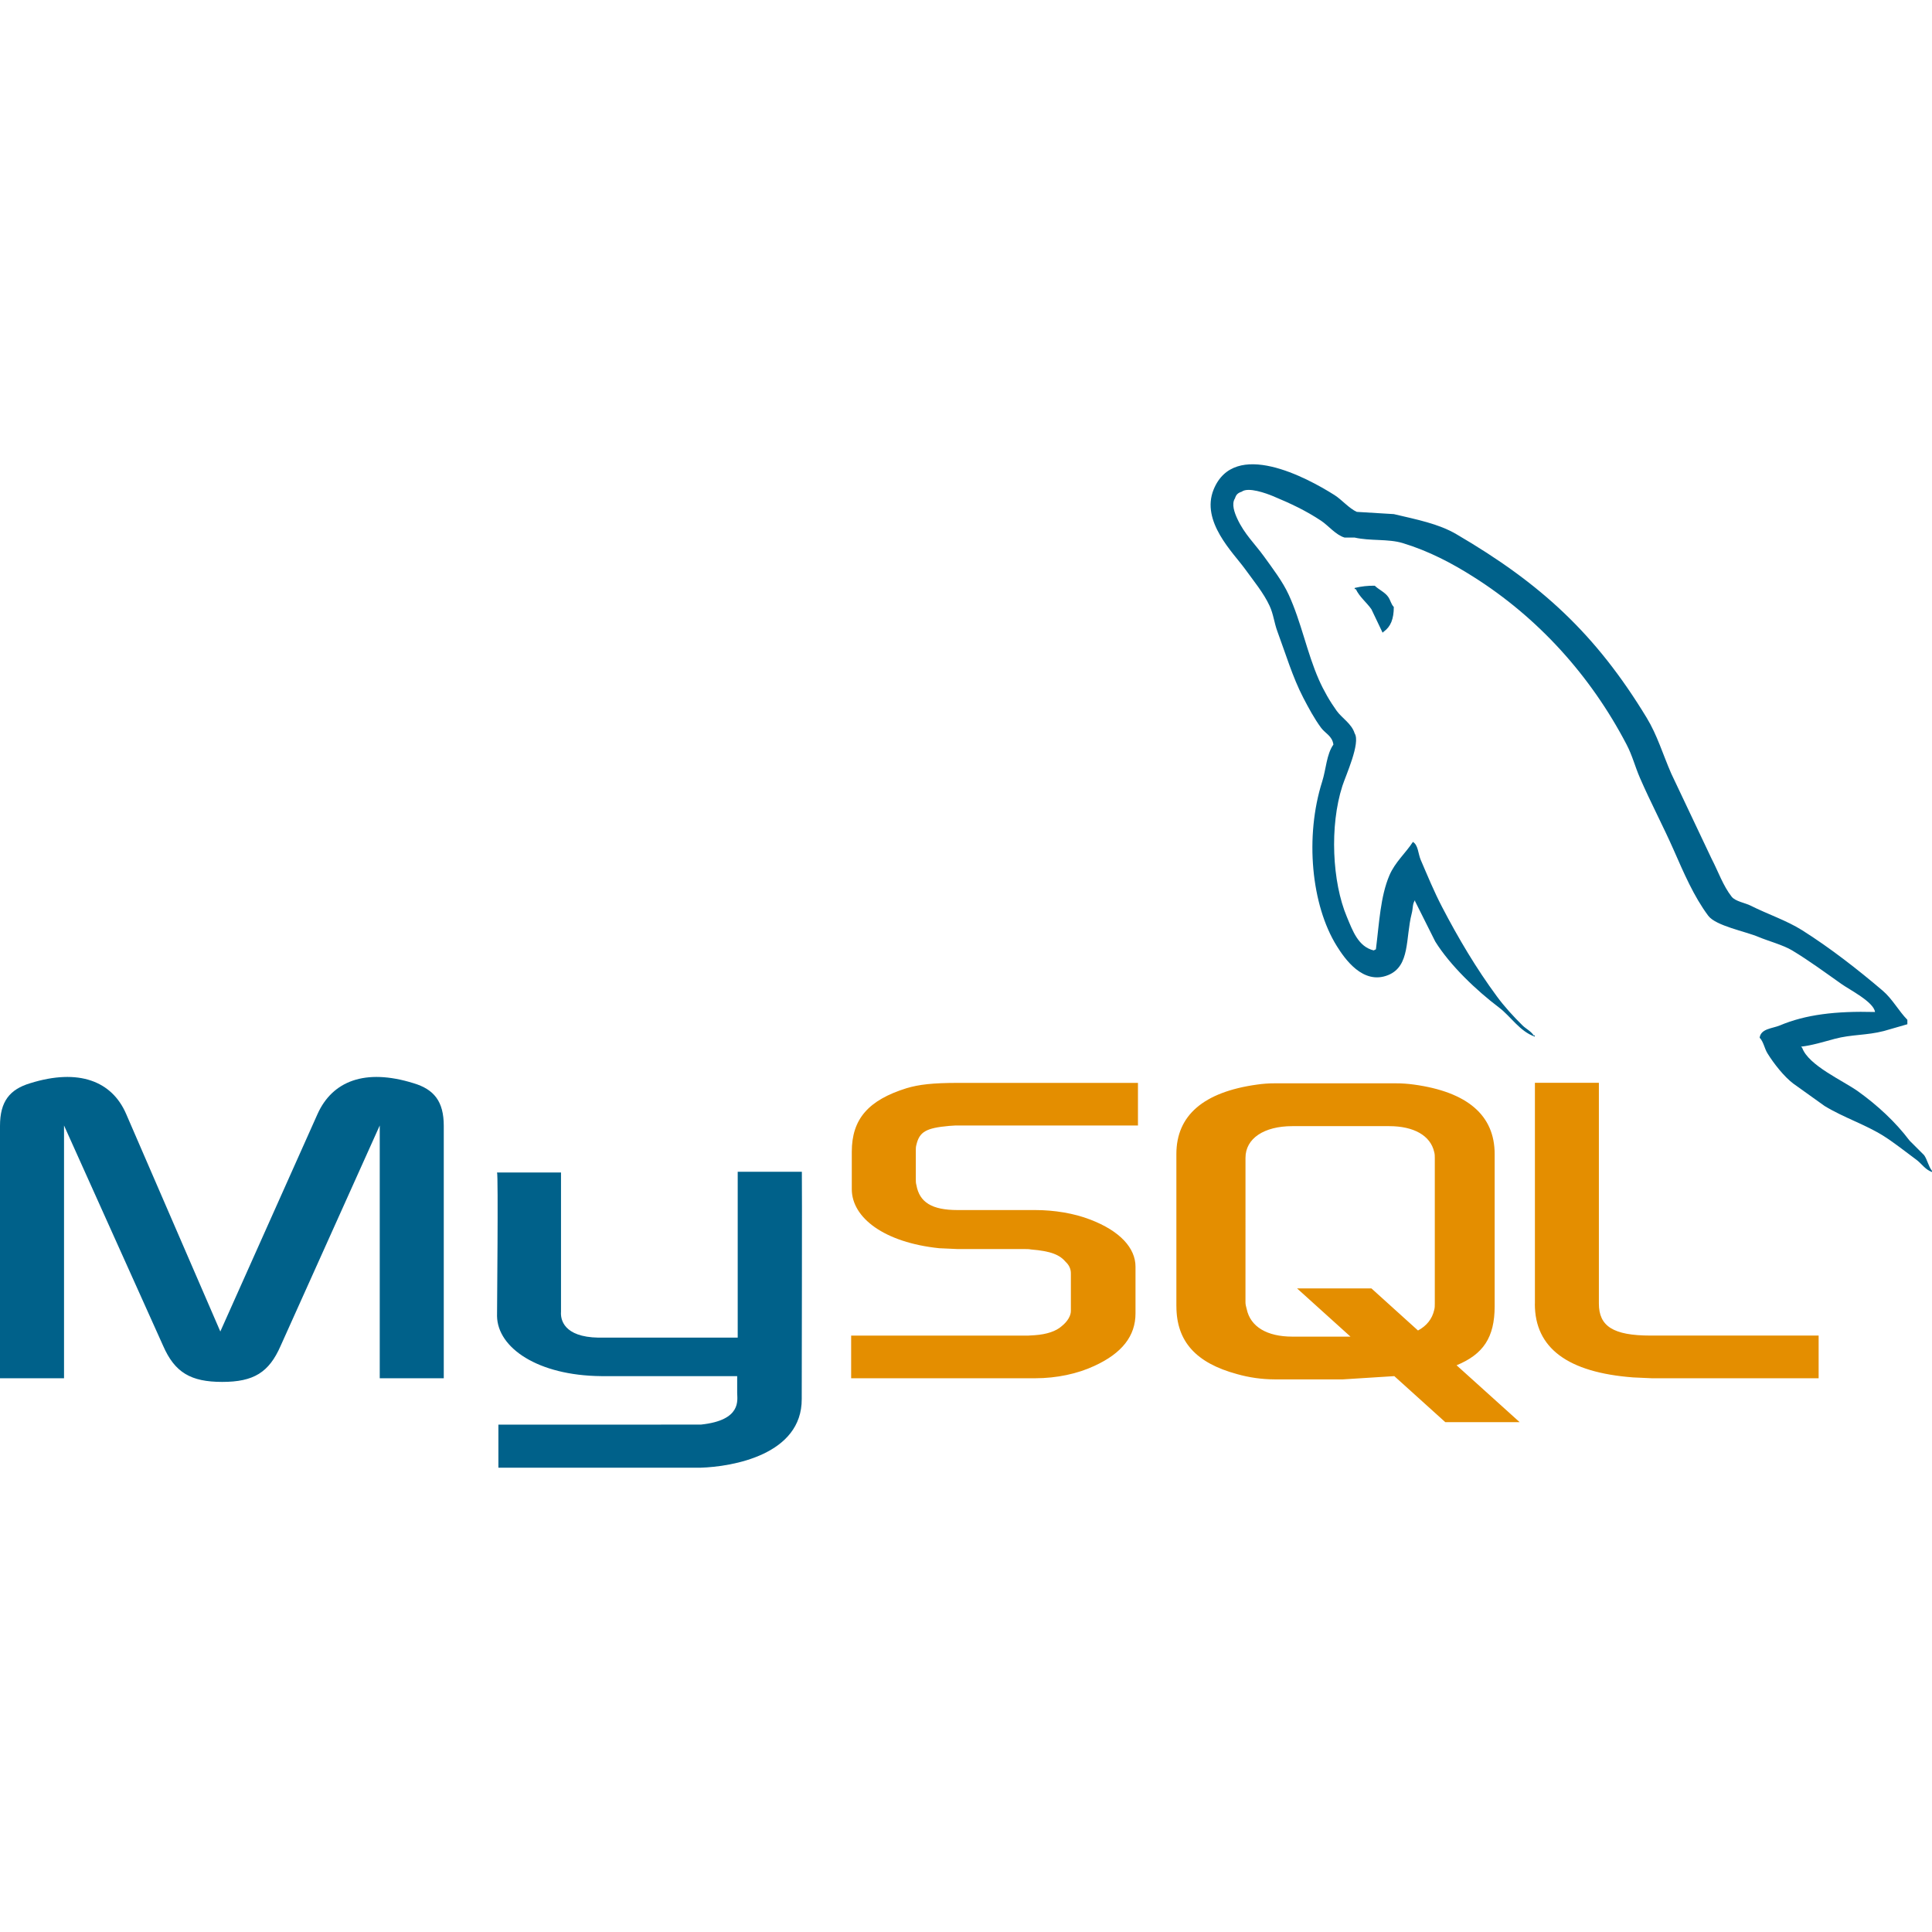
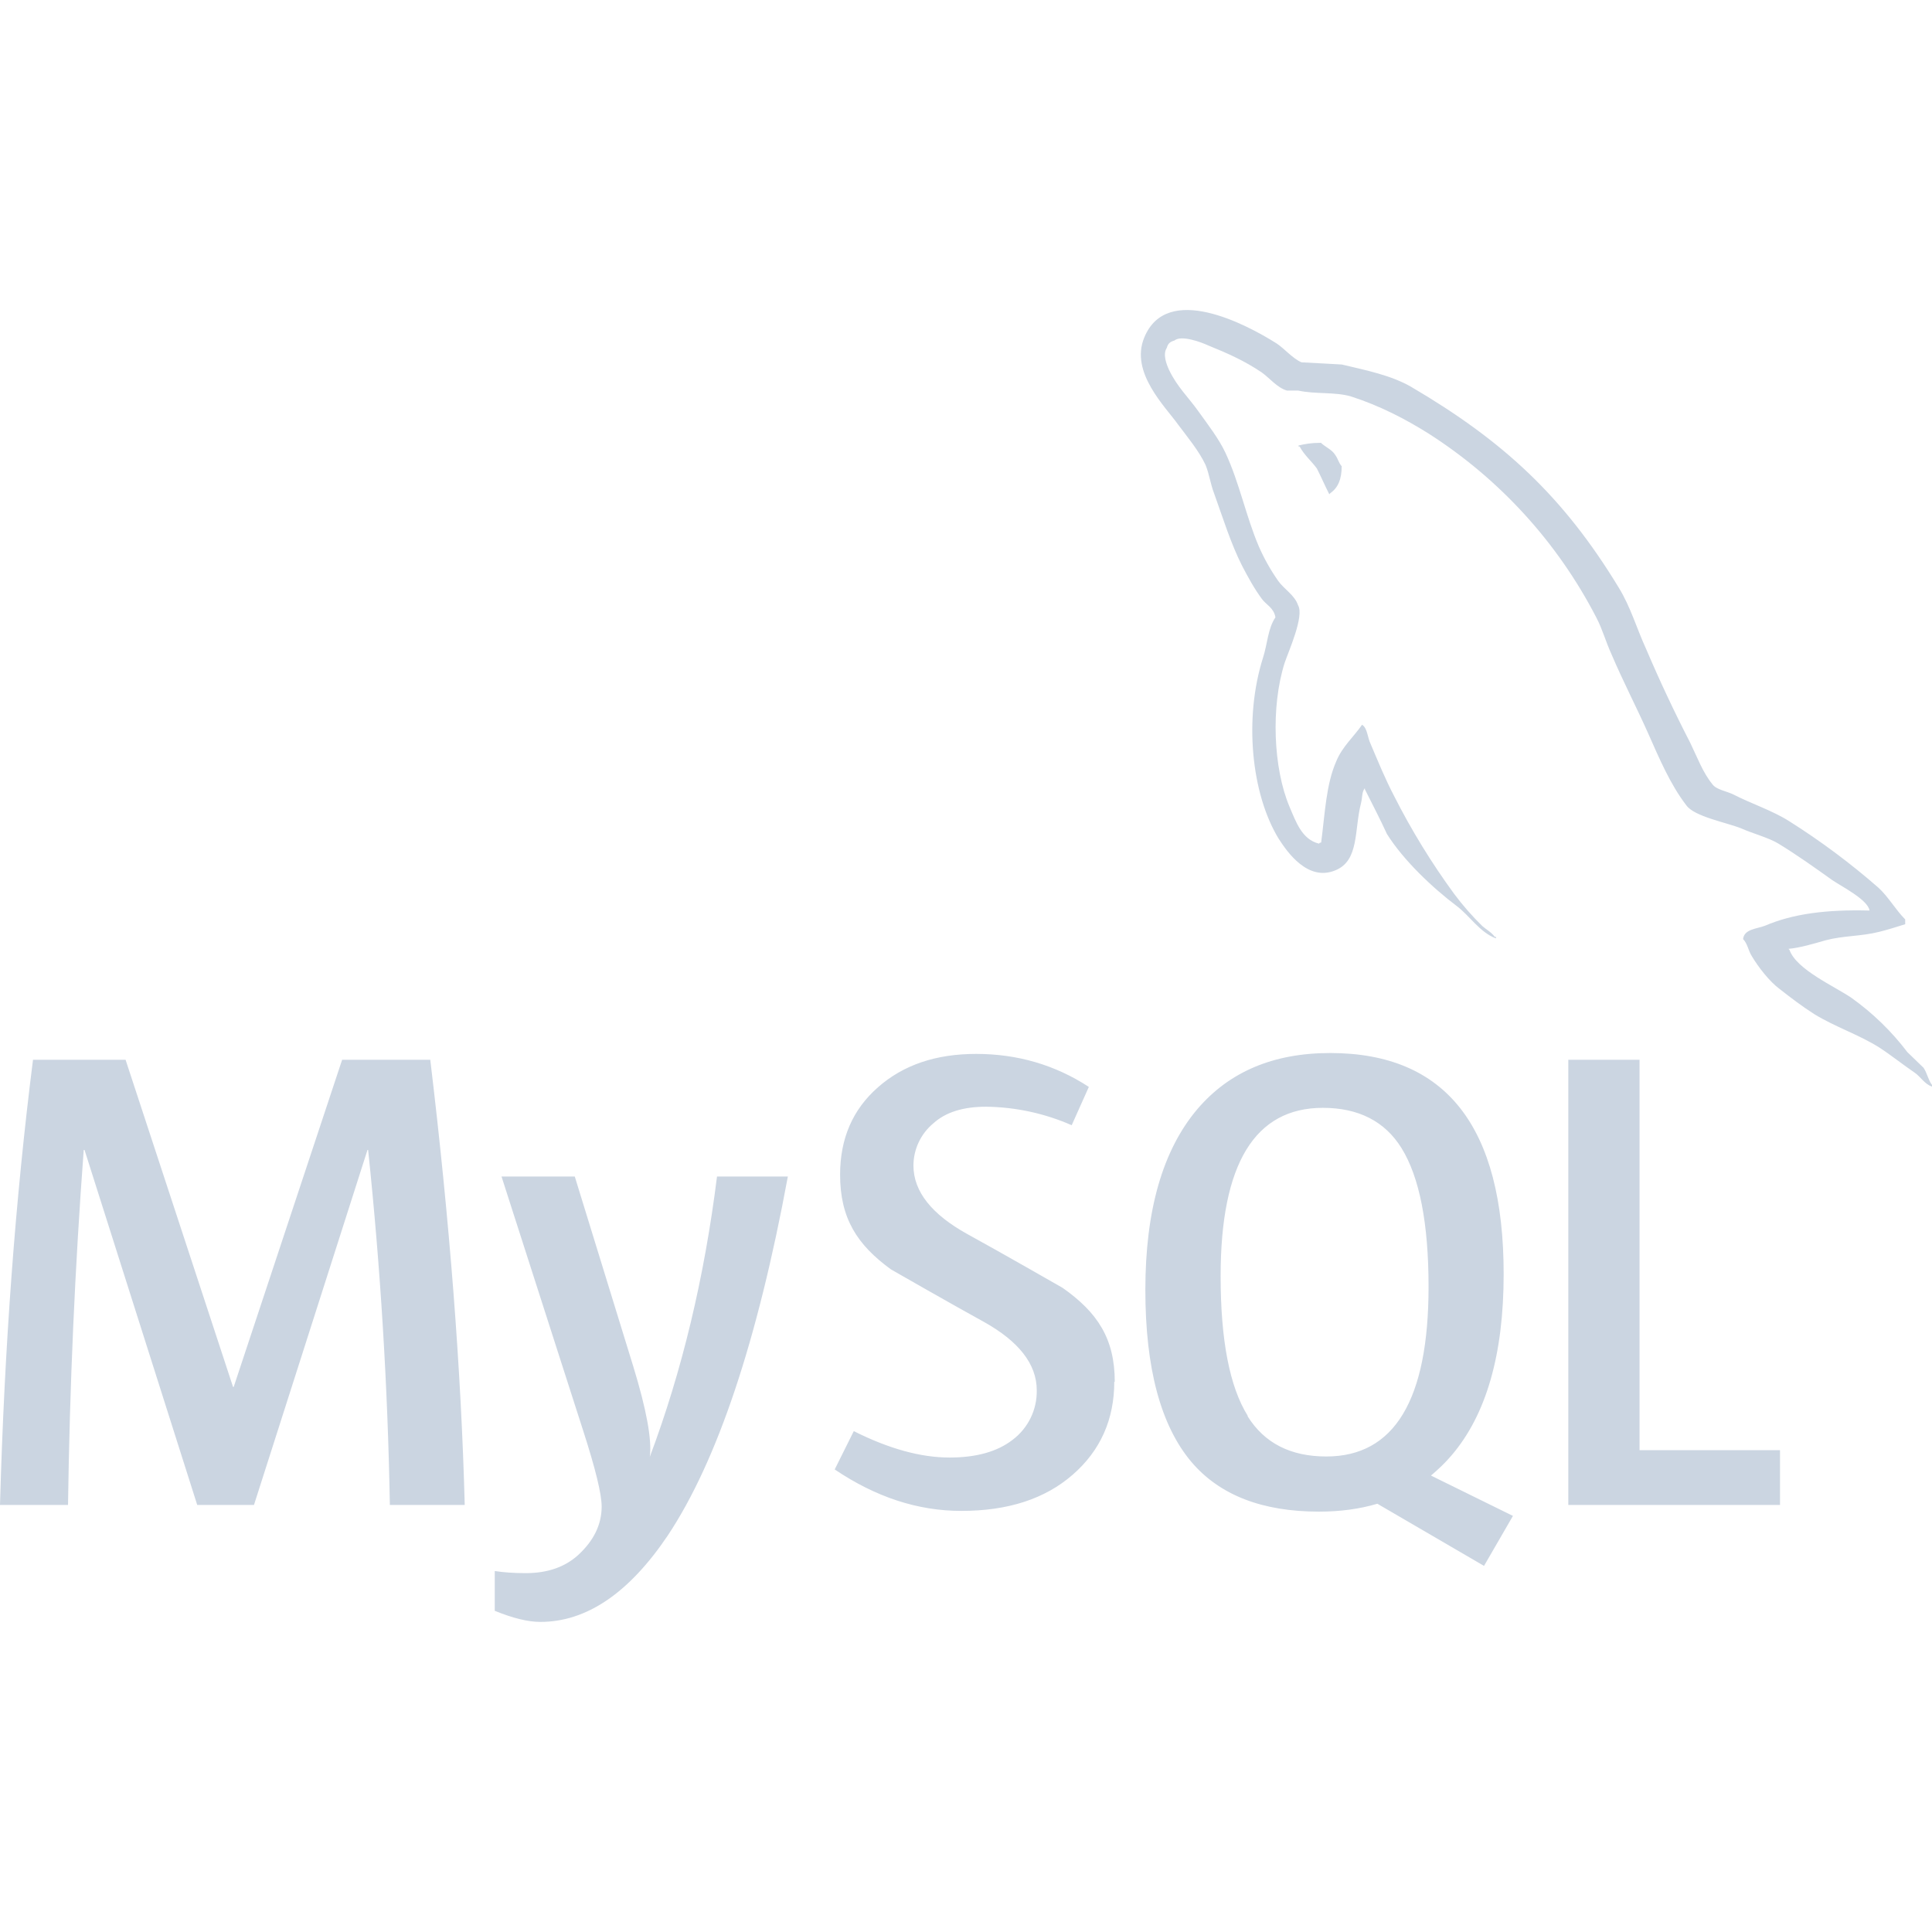
- <svg xmlns="http://www.w3.org/2000/svg" viewBox="0 0 128 128">
-   <path fill="#00618A" d="M0 91.313h4.242V74.566l6.566 14.598c.773 1.77 1.832 2.391 3.914 2.391s3.098-.621 3.871-2.391l6.566-14.598v16.746h4.242V74.594c0-1.633-.652-2.422-2-2.828-3.223-1.004-5.383-.137-6.363 2.039l-6.441 14.41-6.238-14.41c-.937-2.176-3.14-3.043-6.359-2.039-1.348.406-2 1.195-2 2.828zM32.93 77.68h4.238v9.227c-.039.5.16 1.676 2.484 1.715h9.223V77.633h4.25c.02 0-.008 14.984-.008 15.047.023 3.695-4.582 4.496-6.707 4.559H33.02v-2.852l13.414-.004c2.73-.285 2.406-1.645 2.406-2.098v-1.113h-9.012c-4.195-.039-6.863-1.871-6.898-3.977-.004-.191.09-9.422 0-9.516zm0 0" />
-   <path fill="#E48E00" d="M56.391 91.313h12.195c1.426 0 2.813-.301 3.914-.816 1.836-.84 2.73-1.984 2.73-3.48v-3.098c0-1.223-1.016-2.367-3.016-3.125-1.059-.41-2.367-.625-3.629-.625h-5.141c-1.711 0-2.527-.516-2.73-1.656-.039-.137-.039-.246-.039-.383V76.2c0-.109 0-.219.039-.355.203-.867.652-1.113 2.16-1.25l.41-.027h12.109v-2.824H63.488c-1.711 0-2.609.109-3.426.352-2.527.789-3.629 2.039-3.629 4.215v2.473c0 1.902 2.16 3.535 5.789 3.914l1.223.055h4.406c.164 0 .324 0 .449.027 1.344.109 1.914.355 2.324.844.211.195.332.473.324.758v2.477c0 .297-.203.68-.609 1.004-.367.328-.98.543-1.793.598l-.449.027H56.391zm45.297-4.922c0 2.91 2.164 4.539 6.523 4.867l1.227.055h11.051v-2.828h-11.133c-2.488 0-3.426-.625-3.426-2.121V71.738h-4.238V86.39zm-23.75.148V76.457c0-2.559 1.801-4.113 5.355-4.602a7.976 7.976 0 0 1 1.145-.082h8.047c.41 0 .777.027 1.188.082 3.555.488 5.352 2.043 5.352 4.602v10.082c0 2.078-.762 3.188-2.523 3.914l4.18 3.77h-4.926l-3.379-3.051-3.402.215H84.44a9.23 9.23 0 0 1-2.492-.352c-2.699-.734-4.008-2.152-4.008-4.496zm4.578-.246c0 .137.039.273.082.438.246 1.172 1.348 1.824 3.023 1.824h3.852l-3.539-3.195h4.926l3.086 2.789c.57-.305.941-.766 1.074-1.363.039-.137.039-.273.039-.41v-9.668c0-.109 0-.246-.039-.383-.246-1.09-1.348-1.715-2.984-1.715h-6.414c-1.879 0-3.105.816-3.105 2.098zm0 0" />
-   <path fill="#00618A" d="M124.219 67.047c-2.605-.07-4.598.172-6.301.891-.484.203-1.258.207-1.336.813.266.281.309.699.52 1.039.406.66 1.094 1.539 1.707 2l2.074 1.484c1.273.777 2.699 1.223 3.93 2 .723.461 1.441 1.039 2.148 1.559.348.254.582.656 1.039.816v-.074c-.238-.305-.301-.723-.52-1.039l-.965-.965c-.941-1.25-2.137-2.348-3.41-3.262-1.016-.727-3.281-1.711-3.707-2.891l-.074-.074c.719-.078 1.563-.34 2.223-.516 1.117-.301 2.113-.223 3.262-.52l1.559-.449v-.293c-.582-.598-.996-1.387-1.633-1.93-1.656-1.41-3.469-2.824-5.336-4.004-1.035-.652-2.312-1.074-3.41-1.629-.367-.187-1.016-.281-1.262-.594-.574-.734-.887-1.664-1.332-2.52l-2.668-5.633c-.562-1.285-.93-2.555-1.633-3.707-3.363-5.535-6.988-8.875-12.602-12.156-1.191-.699-2.633-.973-4.148-1.332l-2.449-.148c-.496-.211-1.012-.82-1.48-1.113-1.859-1.176-6.629-3.73-8.008-.371-.867 2.121 1.301 4.191 2.078 5.266.543.754 1.242 1.598 1.629 2.445.258.555.301 1.113.52 1.703.539 1.453 1.008 3.031 1.707 4.375.352.68.738 1.395 1.184 2 .273.371.742.539.816 1.113-.457.641-.484 1.633-.742 2.445-1.16 3.652-.723 8.191.965 10.898.516.828 1.734 2.609 3.41 1.926 1.465-.598 1.137-2.445 1.555-4.078.098-.367.039-.641.223-.887v.074l1.336 2.668c.988 1.59 2.738 3.25 4.223 4.371.773.582 1.379 1.59 2.375 1.93V68.6h-.074c-.195-.297-.496-.422-.742-.664-.582-.57-1.227-1.277-1.703-1.93-1.352-1.832-2.547-3.84-3.633-5.93-.52-.996-.973-2.098-1.41-3.113-.168-.391-.164-.984-.516-1.184-.48.742-1.187 1.344-1.559 2.223-.594 1.402-.668 3.117-.891 4.891l-.148.074c-1.031-.25-1.395-1.312-1.777-2.223-.973-2.305-1.152-6.02-.297-8.672.219-.687 1.219-2.852.813-3.484-.191-.633-.828-1-1.184-1.484a11.7 11.7 0 0 1-1.187-2.074c-.793-1.801-1.164-3.816-2-5.633-.398-.871-1.074-1.75-1.629-2.523-.617-.855-1.305-1.484-1.781-2.52-.168-.367-.398-.957-.148-1.336.078-.254.195-.359.445-.441.43-.332 1.629.109 2.074.293 1.191.496 2.184.965 3.191 1.633.48.32.969.941 1.555 1.113h.668c1.043.238 2.211.07 3.188.367 1.723.523 3.27 1.34 4.668 2.227 4.273 2.695 7.766 6.535 10.156 11.117.387.738.551 1.441.891 2.223.684 1.578 1.543 3.203 2.223 4.746s1.34 3.094 2.297 4.375c.504.672 2.453 1.031 3.336 1.406.621.262 1.637.535 2.223.891 1.125.676 2.211 1.48 3.266 2.223.523.375 2.141 1.188 2.223 1.855zM91.082 38.805a5.26 5.26 0 0 0-1.332.148v.074h.074c.258.535.715.879 1.035 1.336l.742 1.555.074-.07c.461-.324.668-.844.668-1.633-.187-.195-.211-.437-.371-.668-.211-.309-.621-.48-.891-.742zm0 0" />
+ <svg xmlns="http://www.w3.org/2000/svg" fill="#cbd5e1" role="img" viewBox="0 0 24 24">
+   <path d="M16.405 5.501c-.115 0-.193.014-.274.033v.013h.014c.054.104.146.18.214.273.054.107.1.214.154.32l.014-.015c.094-.066.14-.172.14-.333-.04-.047-.046-.094-.08-.14-.04-.067-.126-.1-.18-.153zM5.77 18.695h-.927a50.854 50.854 0 00-.27-4.41h-.008l-1.41 4.41H2.45l-1.4-4.41h-.01a72.892 72.892 0 00-.195 4.41H0c.055-1.966.192-3.81.41-5.53h1.15l1.335 4.064h.008l1.347-4.064h1.095c.242 2.015.384 3.86.428 5.53zm4.017-4.08c-.378 2.045-.876 3.533-1.492 4.46-.482.716-1.01 1.073-1.583 1.073-.153 0-.34-.046-.566-.138v-.494c.11.017.24.026.386.026.268 0 .483-.075.647-.222.197-.18.295-.382.295-.605 0-.155-.077-.47-.23-.944L6.23 14.615h.91l.727 2.36c.164.536.233.91.205 1.123.4-1.064.678-2.227.835-3.483zm12.325 4.08h-2.63v-5.53h.885v4.85h1.745zm-3.32.135l-1.016-.5c.09-.076.177-.158.255-.25.433-.506.648-1.258.648-2.253 0-1.83-.718-2.746-2.155-2.746-.704 0-1.254.232-1.65.697-.43.508-.646 1.256-.646 2.245 0 .972.19 1.686.574 2.14.35.41.877.615 1.583.615.264 0 .506-.033.725-.098l1.325.772.36-.622zM15.5 17.588c-.225-.36-.337-.94-.337-1.736 0-1.393.424-2.09 1.27-2.09.443 0 .77.167.977.5.224.362.336.936.336 1.723 0 1.404-.424 2.108-1.27 2.108-.445 0-.77-.167-.978-.5zm-1.658-.425c0 .47-.172.856-.516 1.156-.344.3-.803.45-1.384.45-.543 0-1.064-.172-1.573-.515l.237-.476c.438.22.833.328 1.19.328.332 0 .593-.073.783-.22a.754.754 0 00.3-.615c0-.33-.23-.61-.648-.845-.388-.213-1.163-.657-1.163-.657-.422-.307-.632-.636-.632-1.177 0-.45.157-.81.47-1.085.315-.278.72-.415 1.22-.415.512 0 .98.136 1.4.41l-.213.476a2.726 2.726 0 00-1.064-.23c-.283 0-.502.068-.654.206a.685.685 0 00-.248.524c0 .328.234.61.666.85.393.215 1.187.67 1.187.67.433.305.648.63.648 1.168zm9.382-5.852c-.535-.014-.95.04-1.297.188-.1.04-.26.04-.274.167.055.053.063.14.11.214.08.134.218.313.346.407.14.11.28.216.427.31.26.16.555.255.81.416.145.094.293.213.44.313.073.05.12.14.214.172v-.02c-.046-.06-.06-.147-.105-.214-.067-.067-.134-.127-.2-.193a3.223 3.223 0 00-.695-.675c-.214-.146-.682-.35-.77-.595l-.013-.014c.146-.013.32-.066.46-.106.227-.06.435-.047.67-.106.106-.027.213-.06.32-.094v-.06c-.12-.12-.21-.283-.334-.395a8.867 8.867 0 00-1.104-.823c-.21-.134-.476-.22-.697-.334-.08-.04-.214-.06-.26-.127-.12-.146-.19-.34-.275-.514a17.69 17.69 0 01-.547-1.163c-.12-.262-.193-.523-.34-.763-.69-1.137-1.437-1.826-2.586-2.5-.247-.14-.543-.2-.856-.274-.167-.008-.334-.02-.5-.027-.11-.047-.216-.174-.31-.235-.38-.24-1.364-.76-1.644-.072-.18.434.267.862.422 1.082.115.153.26.328.34.5.047.116.06.235.107.356.106.294.207.622.347.897.073.14.153.287.247.413.054.073.146.107.167.227-.094.136-.1.334-.154.5-.24.757-.146 1.693.194 2.25.107.166.362.534.703.393.3-.12.234-.5.32-.835.02-.08.007-.133.048-.187v.015c.094.188.188.367.274.555.206.328.566.668.867.895.16.12.287.328.487.402v-.02h-.015c-.043-.058-.1-.086-.154-.133a3.445 3.445 0 01-.35-.4 8.76 8.76 0 01-.747-1.218c-.11-.21-.202-.436-.29-.643-.04-.08-.04-.2-.107-.24-.1.146-.247.273-.32.453-.127.288-.14.642-.188 1.01-.027.007-.014 0-.027.014-.214-.052-.287-.274-.367-.46-.2-.475-.233-1.238-.06-1.785.047-.14.247-.582.167-.716-.042-.127-.174-.2-.247-.303a2.478 2.478 0 01-.24-.427c-.16-.374-.24-.788-.414-1.162-.08-.173-.22-.354-.334-.513-.127-.18-.267-.307-.368-.52-.033-.073-.08-.194-.027-.274.014-.054.042-.075.094-.09.088-.072.335.022.422.062.247.1.455.194.662.334.094.066.195.193.315.226h.14c.214.047.455.014.655.073.355.114.675.28.962.46a5.953 5.953 0 012.085 2.286c.08.154.115.295.188.455.14.33.313.663.455.982.14.315.275.636.476.897.1.14.502.213.682.286.133.06.34.115.46.188.23.14.454.3.67.454.11.076.443.243.463.378z" />
</svg>
